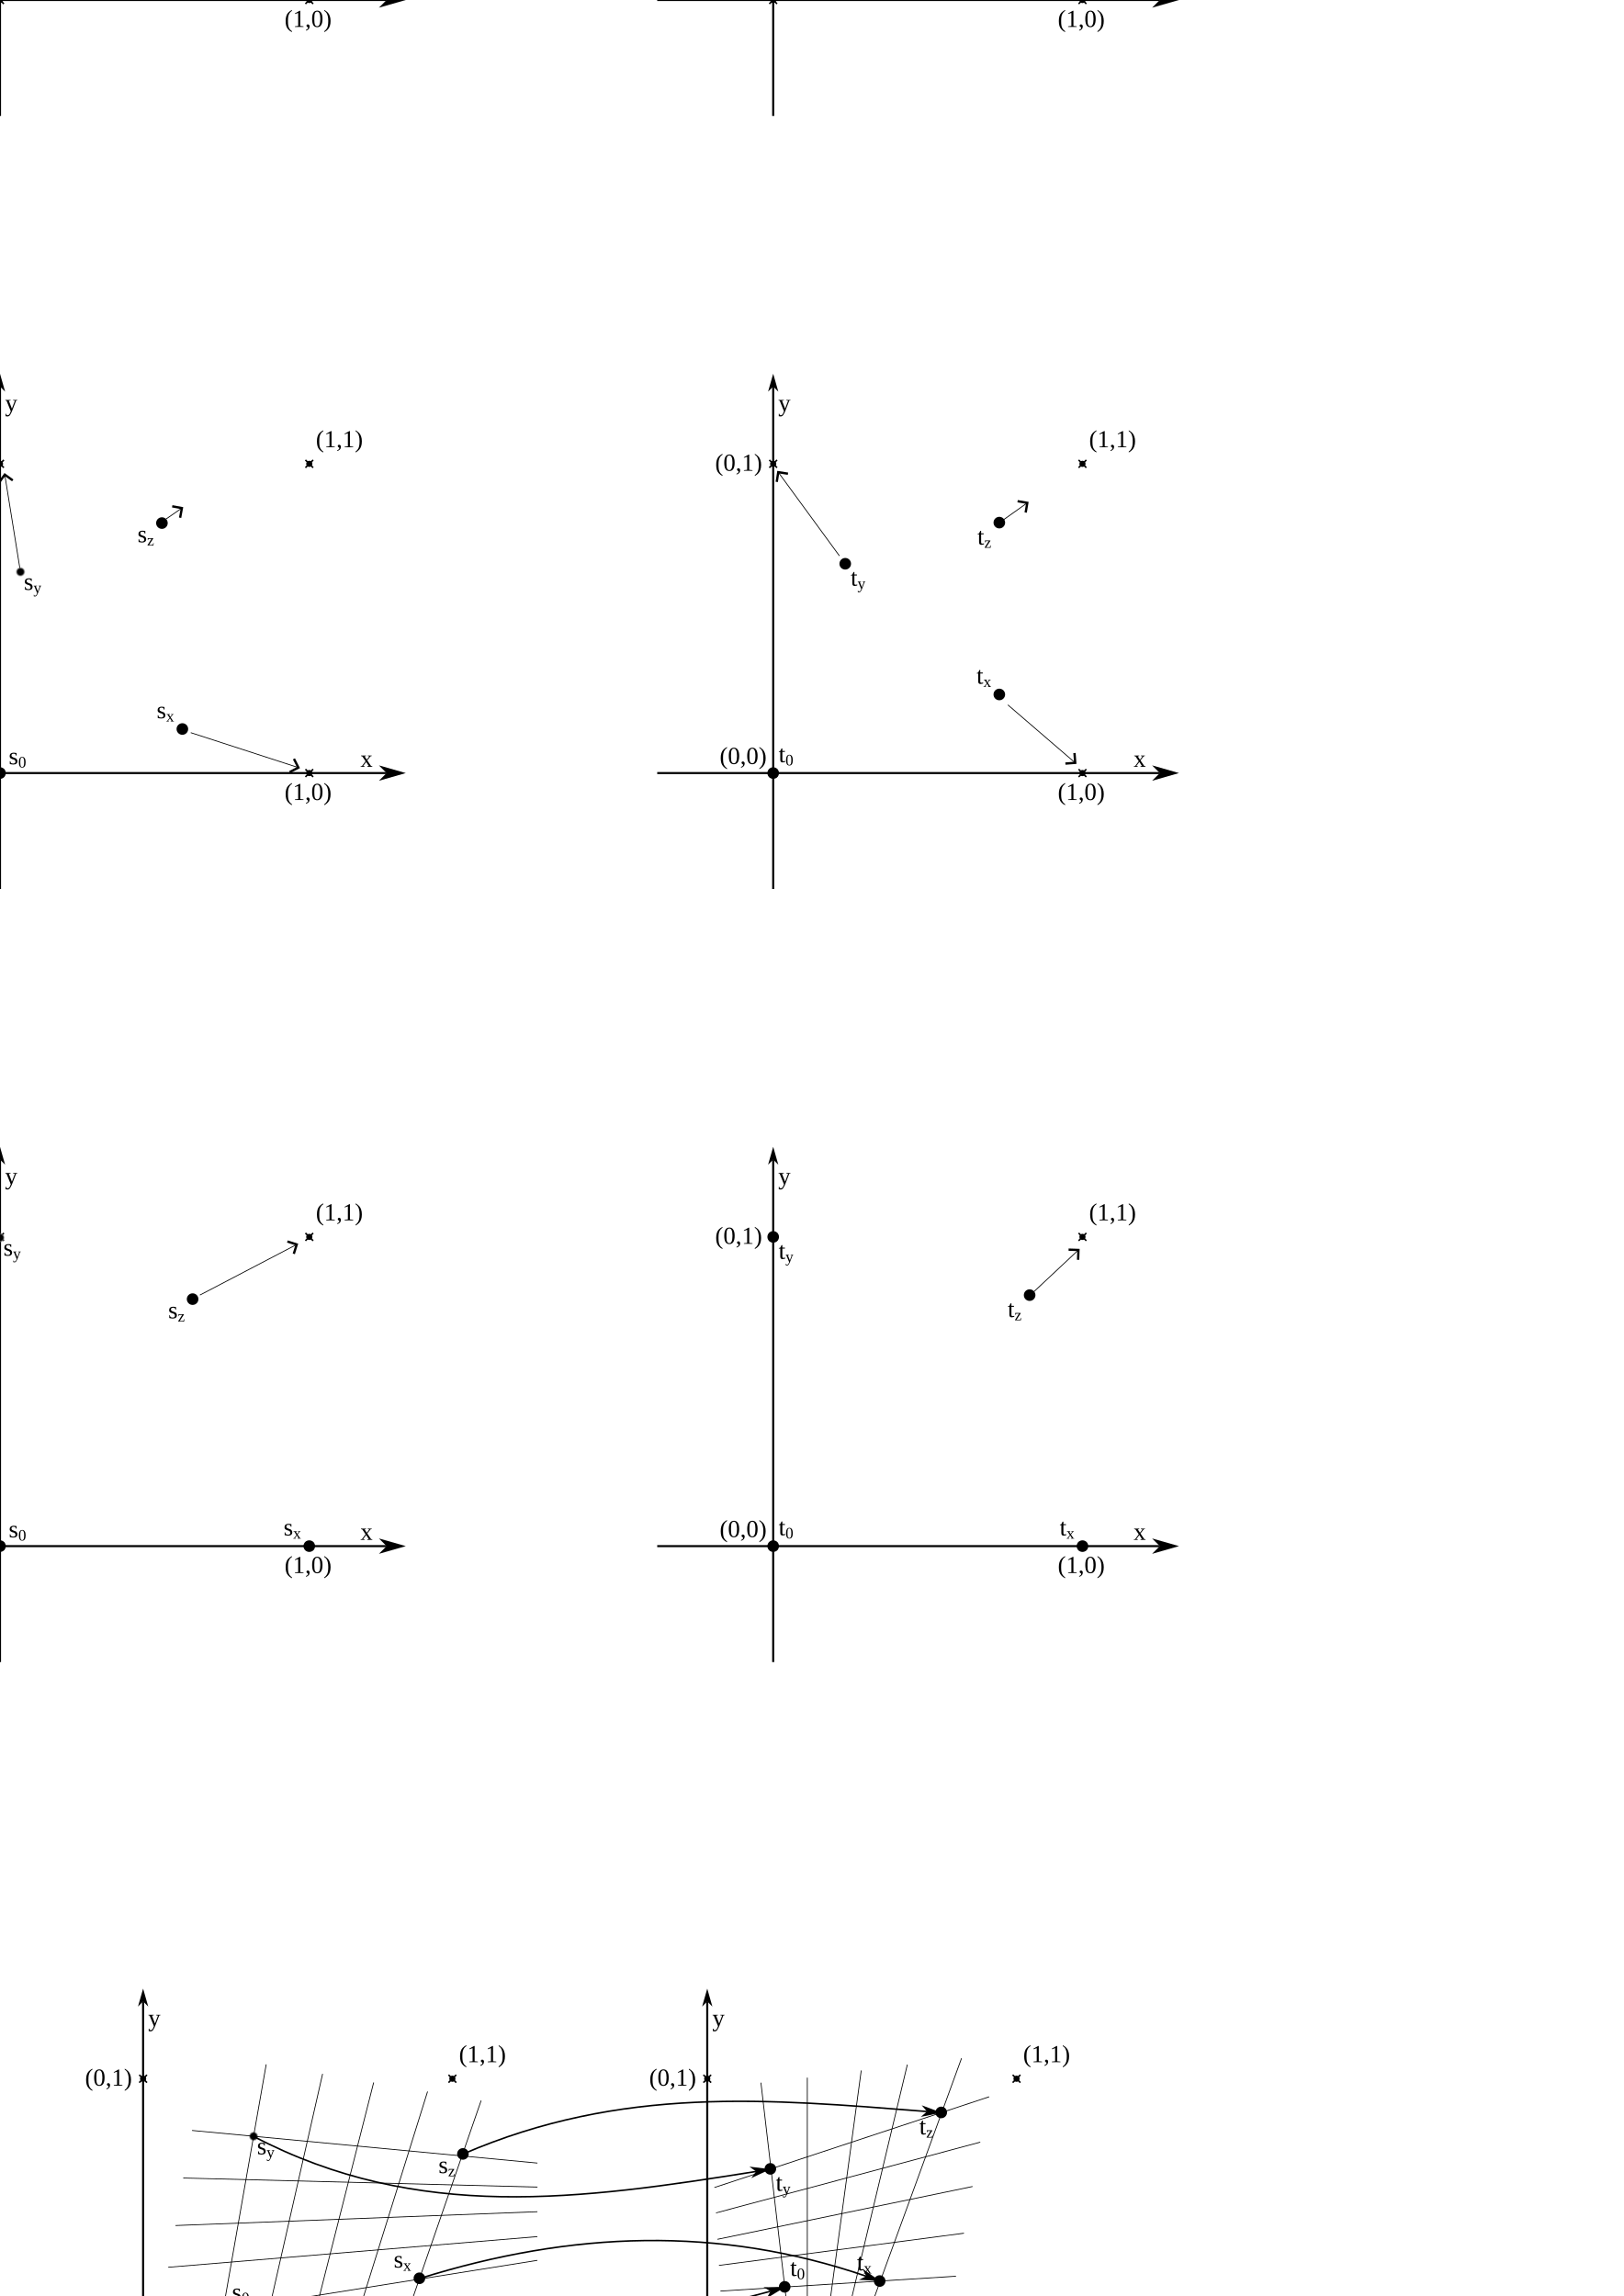
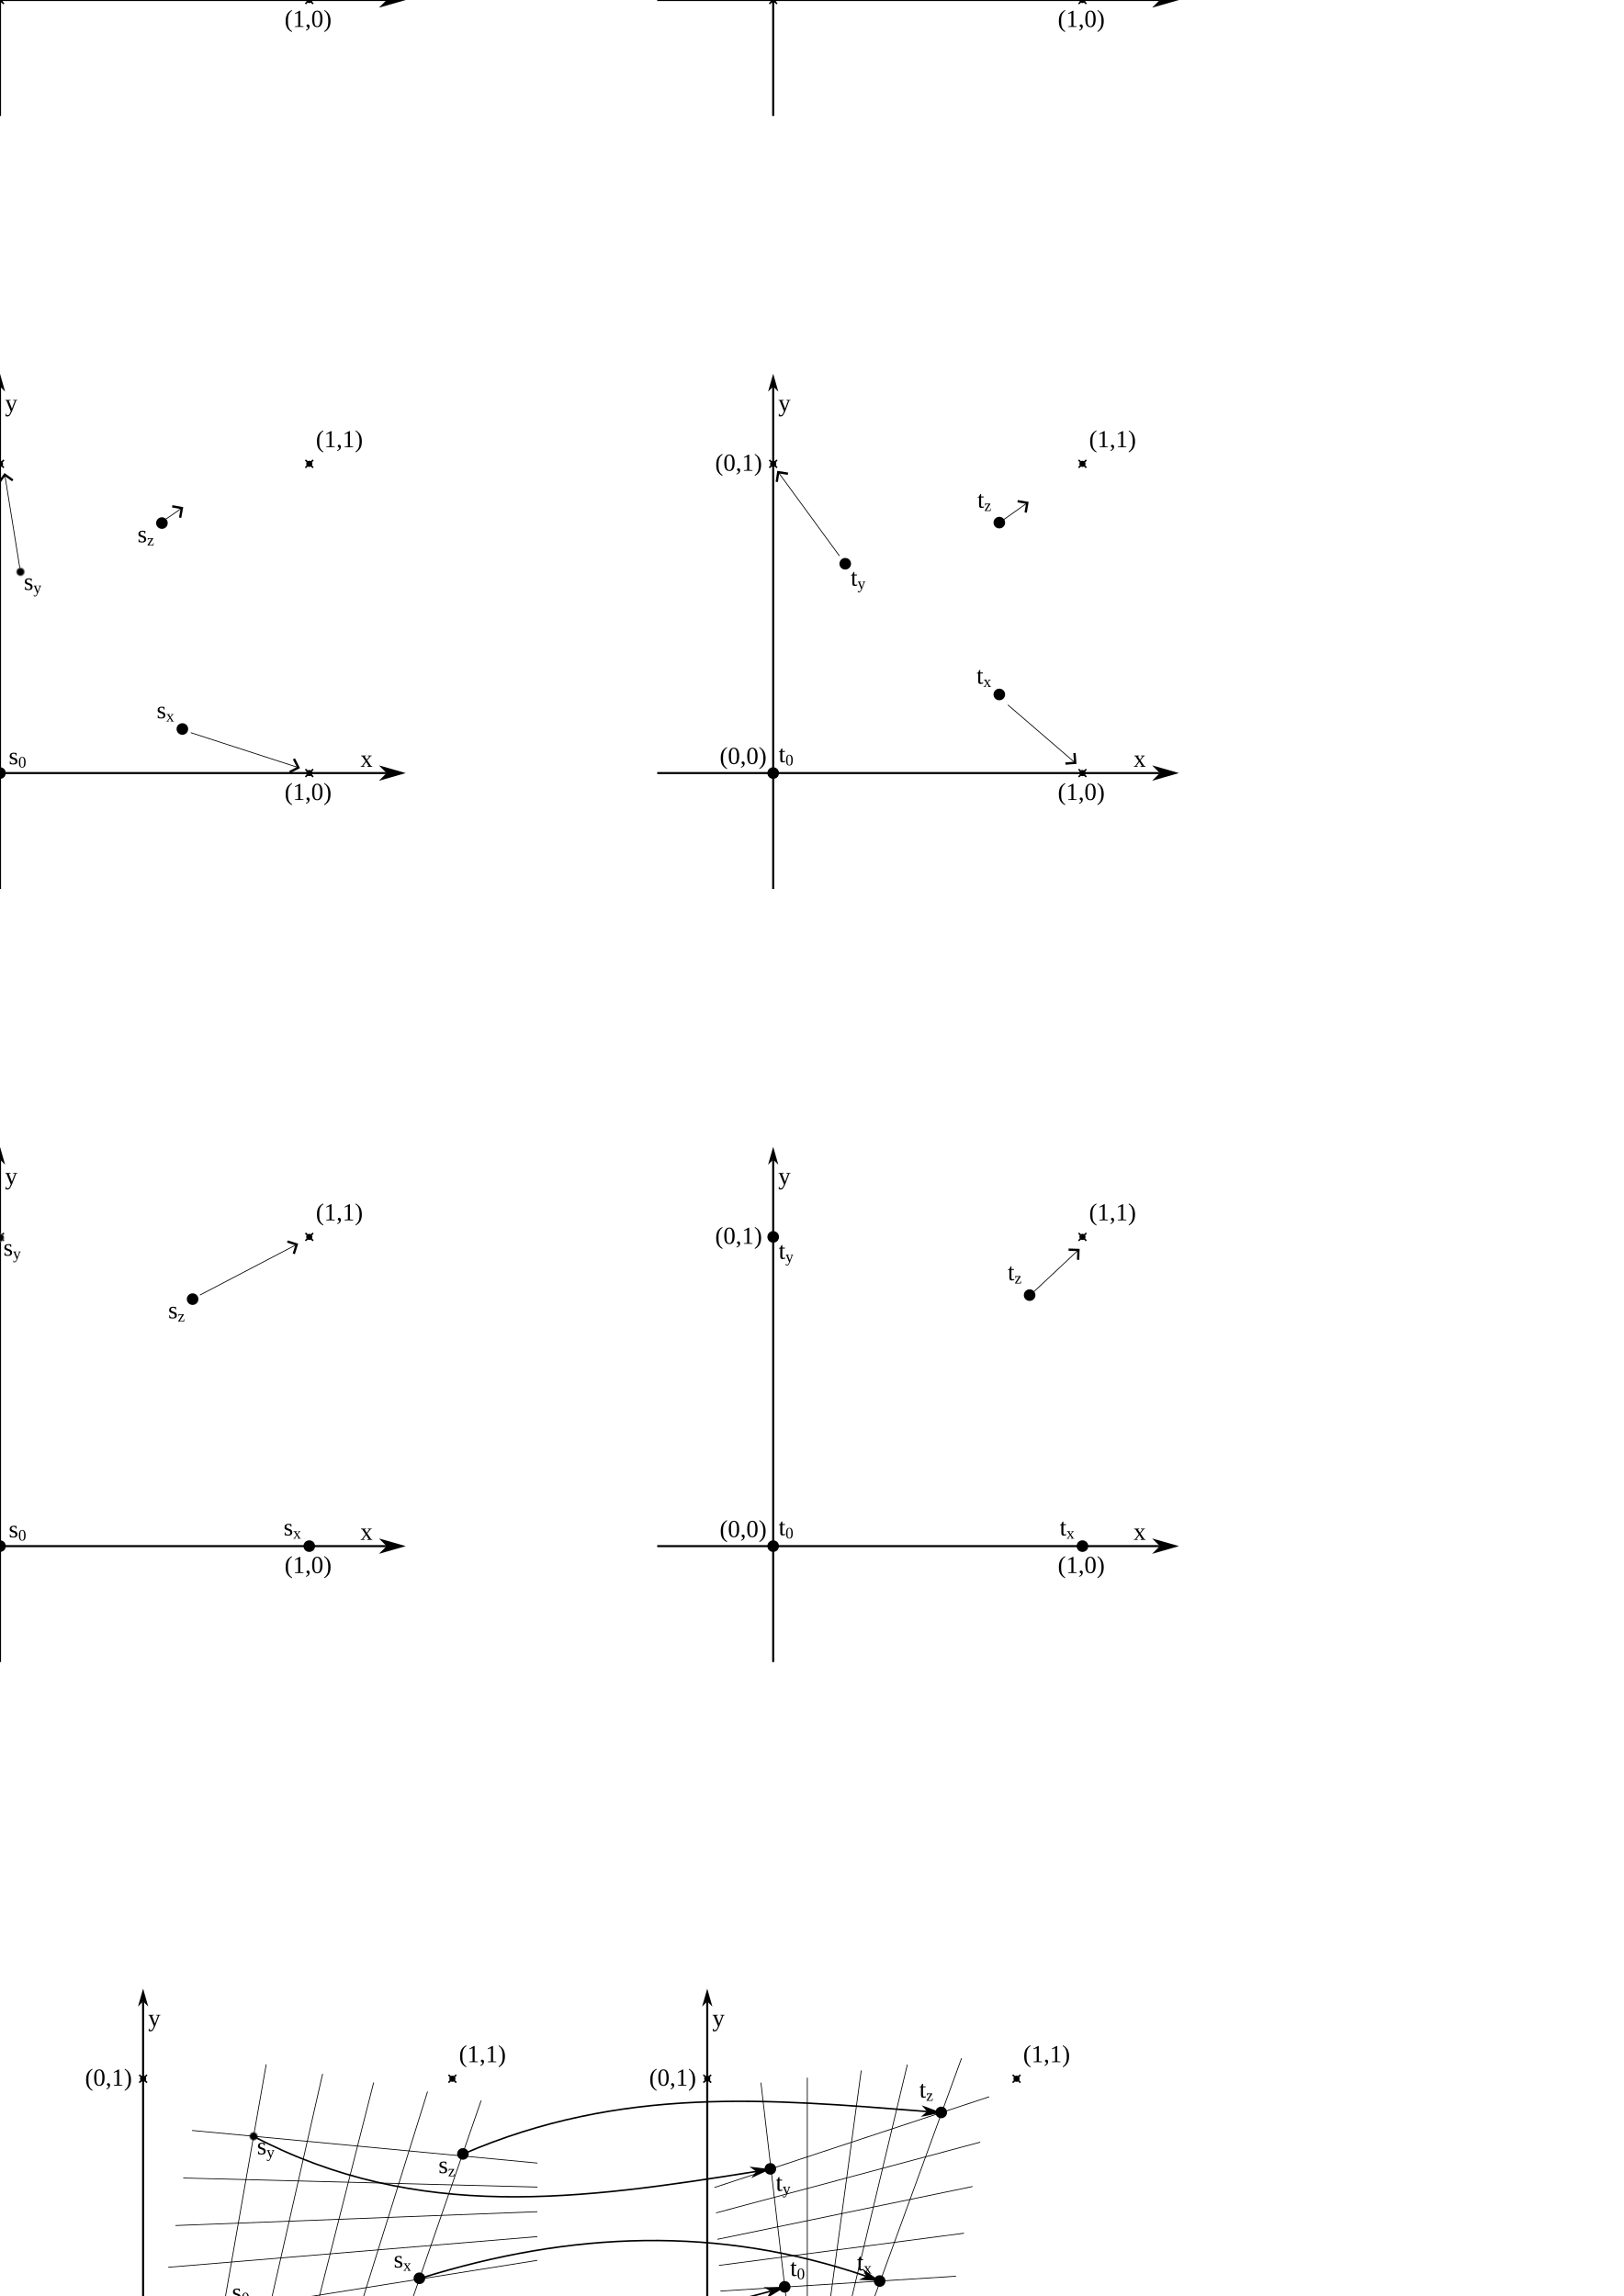
<svg xmlns="http://www.w3.org/2000/svg" xmlns:xlink="http://www.w3.org/1999/xlink" width="210mm" height="297mm" viewBox="0 0 210 297" version="1.1" id="svg1">
  <defs id="defs1">
    <marker style="overflow:visible" id="marker39" refX="0" refY="0" orient="auto-start-reverse" markerWidth="3" markerHeight="3" viewBox="0 0 1 1" preserveAspectRatio="xMidYMid">
      <path style="fill:none;stroke:context-stroke;stroke-width:1;stroke-linecap:butt" d="M 3,-3 0,0 3,3" transform="rotate(180,0.125,0)" id="path39" />
    </marker>
    <marker style="overflow:visible" id="ArrowWide" refX="0" refY="0" orient="auto-start-reverse" markerWidth="3.001" markerHeight="3.001" viewBox="0 0 1 1" preserveAspectRatio="xMidYMid">
      <path style="fill:none;stroke:context-stroke;stroke-width:1;stroke-linecap:butt" d="M 3,-3 0,0 3,3" transform="rotate(180,0.125,0)" id="path35" />
    </marker>
    <marker style="overflow:visible" id="marker3" refX="0" refY="0" orient="auto-start-reverse" markerWidth="1" markerHeight="1" viewBox="0 0 1 1" preserveAspectRatio="xMidYMid">
      <path style="fill:context-stroke;fill-rule:evenodd;stroke:none" d="M 0,0 5,-5 -12.5,0 5,5 Z" transform="scale(-0.5)" id="path3" />
    </marker>
    <marker style="overflow:visible" id="DartArrow" refX="0" refY="0" orient="auto-start-reverse" markerWidth="1.5" markerHeight="1.5" viewBox="0 0 1 1" preserveAspectRatio="xMidYMid">
      <path style="fill:context-stroke;fill-rule:evenodd;stroke:none" d="M 0,0 5,-5 -12.5,0 5,5 Z" transform="scale(-0.5)" id="path6" />
    </marker>
    <marker style="overflow:visible" id="ArrowWide-6" refX="0" refY="0" orient="auto-start-reverse" markerWidth="3" markerHeight="3" viewBox="0 0 1 1" preserveAspectRatio="xMidYMid">
      <path style="fill:none;stroke:context-stroke;stroke-width:1;stroke-linecap:butt" d="M 3,-3 0,0 3,3" transform="rotate(180,0.125,0)" id="path35-7" />
    </marker>
    <marker style="overflow:visible" id="marker39-9" refX="0" refY="0" orient="auto-start-reverse" markerWidth="3" markerHeight="3" viewBox="0 0 1 1" preserveAspectRatio="xMidYMid">
      <path style="fill:none;stroke:context-stroke;stroke-width:1;stroke-linecap:butt" d="M 3,-3 0,0 3,3" transform="rotate(180,0.125,0)" id="path39-5" />
    </marker>
    <marker style="overflow:visible" id="marker39-2" refX="0" refY="0" orient="auto-start-reverse" markerWidth="3" markerHeight="3" viewBox="0 0 1 1" preserveAspectRatio="xMidYMid">
      <path style="fill:none;stroke:context-stroke;stroke-width:1;stroke-linecap:butt" d="M 3,-3 0,0 3,3" transform="rotate(180,0.125,0)" id="path39-2" />
    </marker>
    <marker style="overflow:visible" id="marker39-9-2" refX="0" refY="0" orient="auto-start-reverse" markerWidth="3" markerHeight="3" viewBox="0 0 1 1" preserveAspectRatio="xMidYMid">
      <path style="fill:none;stroke:context-stroke;stroke-width:1;stroke-linecap:butt" d="M 3,-3 0,0 3,3" transform="rotate(180,0.125,0)" id="path39-5-9" />
    </marker>
    <marker style="overflow:visible" id="ArrowWide-2" refX="0" refY="0" orient="auto-start-reverse" markerWidth="3.001" markerHeight="3.001" viewBox="0 0 1 1" preserveAspectRatio="xMidYMid">
      <path style="fill:none;stroke:context-stroke;stroke-width:1;stroke-linecap:butt" d="M 3,-3 0,0 3,3" transform="rotate(180,0.125,0)" id="path35-5" />
    </marker>
    <marker style="overflow:visible" id="ArrowWide-0" refX="0" refY="0" orient="auto-start-reverse" markerWidth="3.001" markerHeight="3.001" viewBox="0 0 1 1" preserveAspectRatio="xMidYMid">
      <path style="fill:none;stroke:context-stroke;stroke-width:1;stroke-linecap:butt" d="M 3,-3 0,0 3,3" transform="rotate(180,0.125,0)" id="path35-3" />
    </marker>
    <marker style="overflow:visible" id="ArrowWide-8" refX="0" refY="0" orient="auto-start-reverse" markerWidth="3.001" markerHeight="3.001" viewBox="0 0 1 1" preserveAspectRatio="xMidYMid">
      <path style="fill:none;stroke:context-stroke;stroke-width:1;stroke-linecap:butt" d="M 3,-3 0,0 3,3" transform="rotate(180,0.125,0)" id="path35-6" />
    </marker>
    <marker style="overflow:visible" id="ArrowWide-6-4" refX="0" refY="0" orient="auto-start-reverse" markerWidth="3" markerHeight="3" viewBox="0 0 1 1" preserveAspectRatio="xMidYMid">
      <path style="fill:none;stroke:context-stroke;stroke-width:1;stroke-linecap:butt" d="M 3,-3 0,0 3,3" transform="rotate(180,0.125,0)" id="path35-7-4" />
    </marker>
    <marker style="overflow:visible" id="ArrowWide-6-3" refX="0" refY="0" orient="auto-start-reverse" markerWidth="3" markerHeight="3" viewBox="0 0 1 1" preserveAspectRatio="xMidYMid">
      <path style="fill:none;stroke:context-stroke;stroke-width:1;stroke-linecap:butt" d="M 3,-3 0,0 3,3" transform="rotate(180,0.125,0)" id="path35-7-3" />
    </marker>
    <marker style="overflow:visible" id="ArrowWide-6-31" refX="0" refY="0" orient="auto-start-reverse" markerWidth="3" markerHeight="3" viewBox="0 0 1 1" preserveAspectRatio="xMidYMid">
      <path style="fill:none;stroke:context-stroke;stroke-width:1;stroke-linecap:butt" d="M 3,-3 0,0 3,3" transform="rotate(180,0.125,0)" id="path35-7-8" />
    </marker>
    <marker style="overflow:visible" id="marker39-94" refX="0" refY="0" orient="auto-start-reverse" markerWidth="3" markerHeight="3" viewBox="0 0 1 1" preserveAspectRatio="xMidYMid">
      <path style="fill:none;stroke:context-stroke;stroke-width:1;stroke-linecap:butt" d="M 3,-3 0,0 3,3" transform="rotate(180,0.125,0)" id="path39-1" />
    </marker>
    <marker style="overflow:visible" id="marker39-9-28" refX="0" refY="0" orient="auto-start-reverse" markerWidth="3" markerHeight="3" viewBox="0 0 1 1" preserveAspectRatio="xMidYMid">
      <path style="fill:none;stroke:context-stroke;stroke-width:1;stroke-linecap:butt" d="M 3,-3 0,0 3,3" transform="rotate(180,0.125,0)" id="path39-5-4" />
+     </marker>
+     <marker style="overflow:visible" id="marker39-4" refX="0" refY="0" orient="auto-start-reverse" markerWidth="3" markerHeight="3" viewBox="0 0 1 1" preserveAspectRatio="xMidYMid">
+       <path style="fill:none;stroke:context-stroke;stroke-width:1;stroke-linecap:butt" d="M 3,-3 0,0 3,3" transform="rotate(180,0.125,0)" id="path39-19" />
    </marker>
  </defs>
  <g id="layer1">
    <use x="0" y="0" xlink:href="#g12" id="use1" transform="translate(18.5084,308.8948)" />
    <use x="0" y="0" xlink:href="#g12" id="use1-7" transform="translate(91.47138,308.8948)" />
    <use x="0" y="0" xlink:href="#g12" id="use18" transform="translate(0,100)" />
    <use x="0" y="0" xlink:href="#g12" id="use26" transform="translate(100,100)" />
    <use x="0" y="0" xlink:href="#g12" id="use28" transform="translate(0,200)" />
    <use x="0" y="0" xlink:href="#g12" id="use27" transform="translate(100,200)" />
    <g id="g-coo-system">
      <g id="g12">
        <use x="0" y="0" xlink:href="#g57" id="use58" transform="translate(40)" />
        <use x="0" y="0" xlink:href="#g57" id="use59" transform="translate(0,-40)" />
        <use x="0" y="0" xlink:href="#g57" id="use60" transform="translate(40,-40)" />
        <use x="0" y="0" xlink:href="#g57" id="use57" />
        <text xml:space="preserve" style="font-size:3.175px;fill:#000000;fill-opacity:1;stroke:none;stroke-width:0.1;stroke-dasharray:none;stroke-opacity:1" x="-6.924" y="-1.17" id="text16">
          <tspan id="tspan16" style="stroke-width:0.1" x="-6.924" y="-1.17">(0,0)</tspan>
        </text>
        <text xml:space="preserve" style="font-size:3.175px;fill:#000000;fill-opacity:1;stroke:none;stroke-width:0.1;stroke-dasharray:none;stroke-opacity:1" x="-7.513" y="-39.1" id="text16-1">
          <tspan id="tspan16-3" style="stroke-width:0.1" x="-7.513" y="-39.1">(0,1)</tspan>
        </text>
        <text xml:space="preserve" style="font-size:3.175px;fill:#000000;fill-opacity:1;stroke:none;stroke-width:0.1;stroke-dasharray:none;stroke-opacity:1" x="36.806" y="3.484" id="text16-7">
          <tspan id="tspan16-6" style="stroke-width:0.1" x="36.806" y="3.484">(1,0)</tspan>
        </text>
        <path style="fill:none;stroke:#000000;stroke-width:0.265;stroke-dasharray:none;stroke-opacity:1;marker-start:url(#marker3)" d="M 0,-50 V 15" id="path1" />
        <path style="fill:none;stroke:#000000;stroke-width:0.265;stroke-dasharray:none;stroke-opacity:1;marker-end:url(#DartArrow)" d="M -15,0 H 50" id="path2" />
        <text xml:space="preserve" style="font-size:3.175px;fill:#000000;fill-opacity:1;stroke:none;stroke-width:0.265;stroke-dasharray:none;stroke-opacity:1" x="46.61" y="-0.811" id="text3">
          <tspan id="tspan3" style="fill:#000000;fill-opacity:1;stroke:none;stroke-width:0.265" x="46.61" y="-0.811">x</tspan>
        </text>
        <text xml:space="preserve" style="font-size:3.175px;fill:#000000;fill-opacity:1;stroke:none;stroke-width:0.265;stroke-dasharray:none;stroke-opacity:1" x="0.659" y="-46.816" id="text4">
          <tspan id="tspan4" style="fill:#000000;fill-opacity:1;stroke:none;stroke-width:0.265" x="0.659" y="-46.816">y</tspan>
        </text>
        <text xml:space="preserve" style="font-size:3.175px;fill:#000000;fill-opacity:1;stroke:none;stroke-width:0.1;stroke-dasharray:none;stroke-opacity:1" x="40.85" y="-42.138" id="text16-7-7">
          <tspan id="tspan16-6-9" style="stroke-width:0.1" x="40.85" y="-42.138">(1,1)</tspan>
        </text>
      </g>
    </g>
    <g id="g16" transform="translate(-15.49144,-0.7748257)">
      <circle style="fill:#000000;fill-opacity:1;stroke:none;stroke-width:0.265;stroke-dasharray:none;stroke-opacity:1" id="path4-0" cx="50.551" cy="-15.079" r="0.75" />
      <text xml:space="preserve" style="font-size:3.175px;fill:#000000;fill-opacity:1;stroke:none;stroke-width:0.1;stroke-dasharray:none;stroke-opacity:1" x="47.226" y="-16.464" id="text7">
        <tspan id="tspan7" style="fill:#000000;fill-opacity:1;stroke:none;stroke-width:0.1;stroke-dasharray:none;stroke-opacity:1" x="47.226" y="-16.464">s<tspan style="font-size:65%;baseline-shift:sub;fill:#000000;fill-opacity:1;stroke:none;stroke-width:0.1;stroke-dasharray:none;stroke-opacity:1" id="tspan8">x</tspan>
        </tspan>
      </text>
    </g>
    <g id="g13" transform="translate(0.2336048,8.151062)">
      <circle style="fill:#000000;fill-opacity:1;stroke:none;stroke-width:0.265;stroke-dasharray:none;stroke-opacity:1" id="path4" cx="11.379" cy="-18.269" r="0.75" />
      <text xml:space="preserve" style="font-size:3.175px;fill:#000000;fill-opacity:1;stroke:none;stroke-width:0.1;stroke-dasharray:none;stroke-opacity:1" x="12.504" y="-19.402" id="text5">
        <tspan id="tspan5" style="fill:#000000;fill-opacity:1;stroke:none;stroke-width:0.1;stroke-dasharray:none;stroke-opacity:1" x="12.504" y="-19.402">s<tspan style="font-size:65%;baseline-shift:sub;fill:#000000;fill-opacity:1;stroke:none;stroke-width:0.1;stroke-dasharray:none;stroke-opacity:1" id="tspan6">0</tspan>
        </tspan>
      </text>
    </g>
    <g id="g14" transform="translate(11.56344,-33.03672)">
      <g id="use61">
        <circle style="fill:#000000;fill-opacity:1;stroke:#7f7f7f;stroke-width:0.2;stroke-dasharray:none;stroke-opacity:0.495" id="circle68" cx="0" cy="0" r="0.5" />
      </g>
      <text xml:space="preserve" style="font-size:3.175px;fill:#000000;fill-opacity:1;stroke:none;stroke-width:0.1;stroke-dasharray:none;stroke-opacity:1" x="0.438" y="2.334" id="text9">
        <tspan id="tspan9" style="fill:#000000;fill-opacity:1;stroke:none;stroke-width:0.1;stroke-dasharray:none;stroke-opacity:1" x="0.438" y="2.334">s<tspan style="font-size:65%;baseline-shift:sub;fill:#000000;fill-opacity:1;stroke:none;stroke-width:0.1;stroke-dasharray:none;stroke-opacity:1" id="tspan10">y</tspan>
        </tspan>
      </text>
    </g>
    <g id="g15" transform="translate(-26.44503,7.276839)">
      <circle style="fill:#000000;fill-opacity:1;stroke:none;stroke-width:0.265;stroke-dasharray:none;stroke-opacity:1" id="path4-2" cx="56.769" cy="-38.377" r="0.75" />
      <text xml:space="preserve" style="font-size:3.175px;fill:#000000;fill-opacity:1;stroke:none;stroke-width:0.1;stroke-dasharray:none;stroke-opacity:1" x="53.608" y="-35.894" id="text11">
        <tspan id="tspan11" style="fill:#000000;fill-opacity:1;stroke:none;stroke-width:0.1;stroke-dasharray:none" x="53.608" y="-35.894">s<tspan style="font-size:65%;baseline-shift:sub;fill:#000000;fill-opacity:1;stroke:none;stroke-width:0.1;stroke-dasharray:none" id="tspan12">z</tspan>
        </tspan>
      </text>
    </g>
    <g id="g16-7" transform="translate(86.99542,-2.457218)">
      <circle style="fill:#000000;fill-opacity:1;stroke:none;stroke-width:0.265;stroke-dasharray:none;stroke-opacity:1" id="path4-0-4" cx="50.551" cy="-15.079" r="0.75" />
      <text xml:space="preserve" style="font-size:3.175px;fill:#000000;fill-opacity:1;stroke:none;stroke-width:0.1;stroke-dasharray:none;stroke-opacity:1" x="47.601" y="-16.464" id="text7-1">
        <tspan id="tspan7-6" style="fill:#000000;fill-opacity:1;stroke:none;stroke-width:0.1;stroke-dasharray:none;stroke-opacity:1" x="47.601" y="-16.464">t<tspan style="font-size:65%;baseline-shift:sub;fill:#000000;fill-opacity:1;stroke:none;stroke-width:0.1;stroke-dasharray:none;stroke-opacity:1" id="tspan8-4">x</tspan>
        </tspan>
      </text>
    </g>
    <g id="g32" transform="translate(0,2.645833)">
      <g id="g13-2" transform="translate(102.7205,8.585337)">
        <circle style="fill:#000000;fill-opacity:1;stroke:none;stroke-width:0.265;stroke-dasharray:none;stroke-opacity:1" id="path4-9" cx="11.379" cy="-18.269" r="0.75" />
        <text xml:space="preserve" style="font-size:3.175px;fill:#000000;fill-opacity:1;stroke:none;stroke-width:0.1;stroke-dasharray:none;stroke-opacity:1" x="12.078" y="-19.674" id="text5-0">
          <tspan id="tspan5-1" style="fill:#000000;fill-opacity:1;stroke:none;stroke-width:0.1;stroke-dasharray:none;stroke-opacity:1" x="12.078" y="-19.674">t<tspan style="font-size:65%;baseline-shift:sub;fill:#000000;fill-opacity:1;stroke:none;stroke-width:0.1;stroke-dasharray:none;stroke-opacity:1" id="tspan6-4">0</tspan>
          </tspan>
        </text>
      </g>
    </g>
    <g id="g14-4" transform="translate(101.0225,8.392353)">
      <circle style="fill:#000000;fill-opacity:1;stroke:none;stroke-width:0.265;stroke-dasharray:none;stroke-opacity:1" id="path4-7-2" cx="15.988" cy="-35.877" r="0.75" />
      <text xml:space="preserve" style="font-size:3.175px;fill:#000000;fill-opacity:1;stroke:none;stroke-width:0.1;stroke-dasharray:none;stroke-opacity:1" x="16.687" y="-33.035" id="text9-0">
        <tspan id="tspan9-1" style="fill:#000000;fill-opacity:1;stroke:none;stroke-width:0.1;stroke-dasharray:none;stroke-opacity:1" x="16.687" y="-33.035">t<tspan style="font-size:65%;baseline-shift:sub;fill:#000000;fill-opacity:1;stroke:none;stroke-width:0.1;stroke-dasharray:none;stroke-opacity:1" id="tspan10-1">y</tspan>
        </tspan>
      </text>
    </g>
    <g id="g15-4" transform="translate(74.03181,6.100574)">
      <circle style="fill:#000000;fill-opacity:1;stroke:none;stroke-width:0.265;stroke-dasharray:none;stroke-opacity:1" id="path4-2-3" cx="56.769" cy="-38.377" r="0.75" />
-       <text xml:space="preserve" style="font-size:3.175px;fill:#000000;fill-opacity:1;stroke:none;stroke-width:0.1;stroke-dasharray:none;stroke-opacity:1" x="53.93" y="-35.535" id="text11-0">
-         <tspan id="tspan11-8" style="fill:#000000;fill-opacity:1;stroke:none;stroke-width:0.1;stroke-dasharray:none" x="53.93" y="-35.535">t<tspan style="font-size:65%;baseline-shift:sub;fill:#000000;fill-opacity:1;stroke:none;stroke-width:0.1;stroke-dasharray:none" id="tspan12-9">z</tspan>
+       <text xml:space="preserve" style="font-size:3.175px;fill:#000000;fill-opacity:1;stroke:none;stroke-width:0.1;stroke-dasharray:none;stroke-opacity:1" x="53.93" y="-40.298" id="text11-0">
+         <tspan id="tspan11-8" style="fill:#000000;fill-opacity:1;stroke:none;stroke-width:0.1;stroke-dasharray:none" x="53.93" y="-40.298">t<tspan style="font-size:65%;baseline-shift:sub;fill:#000000;fill-opacity:1;stroke:none;stroke-width:0.1;stroke-dasharray:none" id="tspan12-9">z</tspan>
        </tspan>
      </text>
    </g>
    <use x="0" y="0" xlink:href="#g12" id="use16" transform="translate(100,0)" />
    <g id="g1">
      <path style="fill:none;fill-opacity:1;stroke:#000000;stroke-width:0.1;stroke-dasharray:none;stroke-opacity:1;marker-end:url(#ArrowWide)" d="M 11.563,-9.911 1.047,-0.75" id="path34" />
      <path style="fill:none;fill-opacity:1;stroke:#000000;stroke-width:0.1;stroke-dasharray:none;stroke-opacity:1;marker-end:url(#ArrowWide-2)" d="M 35.027,-15.816 24.51,-6.655" id="path34-7" />
      <path style="fill:none;fill-opacity:1;stroke:#000000;stroke-width:0.1;stroke-dasharray:none;stroke-opacity:1;marker-end:url(#ArrowWide-0)" d="m 30.291,-31.063 -10.517,9.161" id="path34-8" />
      <path style="fill:none;fill-opacity:1;stroke:#000000;stroke-width:0.1;stroke-dasharray:none;stroke-opacity:1;marker-end:url(#ArrowWide-8)" d="M 11.563,-33.037 1.047,-23.876" id="path34-5" />
    </g>
    <g id="g4">
      <path style="fill:none;fill-opacity:1;stroke:#000000;stroke-width:0.1;stroke-dasharray:none;stroke-opacity:1;marker-end:url(#ArrowWide-6)" d="m 113.085,-6.442 -11.506,5.623" id="path34-9" />
      <path style="fill:none;fill-opacity:1;stroke:#000000;stroke-width:0.1;stroke-dasharray:none;stroke-opacity:1;marker-end:url(#ArrowWide-6-4)" d="m 137.421,-17.425 -11.506,5.623" id="path34-9-1" />
      <path style="fill:none;fill-opacity:1;stroke:#000000;stroke-width:0.1;stroke-dasharray:none;stroke-opacity:1;marker-end:url(#ArrowWide-6-3)" d="m 116.988,-27.44 -11.506,5.623" id="path34-9-3" />
      <path style="fill:none;fill-opacity:1;stroke:#000000;stroke-width:0.1;stroke-dasharray:none;stroke-opacity:1;marker-end:url(#ArrowWide-6-31)" d="m 130.778,-32.232 -11.506,5.623" id="path34-9-2" />
    </g>
    <g id="g3">
      <path style="fill:none;fill-opacity:1;stroke:#000000;stroke-width:0.1;stroke-dasharray:none;stroke-opacity:1;marker-end:url(#marker39-9)" d="m 130.352,91.181 8.653,7.447" id="path38-6" />
      <path style="fill:none;fill-opacity:1;stroke:#000000;stroke-width:0.1;stroke-dasharray:none;stroke-opacity:1;marker-end:url(#marker39-9-28)" d="m 129.23,67.634 3.574,-2.547" id="path38-6-7" />
      <path style="fill:none;fill-opacity:1;stroke:#000000;stroke-width:0.1;stroke-dasharray:none;stroke-opacity:1;marker-end:url(#marker39-9-2)" d="m 108.567,71.905 -7.869,-10.765" id="path38-6-6" />
    </g>
    <g id="g2">
      <path style="fill:none;fill-opacity:1;stroke:#000000;stroke-width:0.1;stroke-dasharray:none;stroke-opacity:1;marker-end:url(#marker39)" d="m 24.672,94.774 13.851,4.498" id="path38" />
      <path style="fill:none;fill-opacity:1;stroke:#000000;stroke-width:0.1;stroke-dasharray:none;stroke-opacity:1;marker-end:url(#marker39-94)" d="M 20.762,67.628 23.463,65.766" id="path38-64" />
      <path style="fill:none;fill-opacity:1;stroke:#000000;stroke-width:0.1;stroke-dasharray:none;stroke-opacity:1;marker-end:url(#marker39-2)" d="M 2.643,73.966 0.629,61.47" id="path38-7" />
    </g>
    <path style="fill:none;fill-opacity:1;stroke:#000000;stroke-width:0.1;stroke-dasharray:none;stroke-opacity:1;marker-end:url(#marker39)" d="m 25.859,167.522 12.453,-6.51" id="path40" />
    <path style="fill:none;fill-opacity:1;stroke:#000000;stroke-width:0.1;stroke-dasharray:none;stroke-opacity:1;marker-end:url(#marker39)" d="m 133.177,167.594 6.245,-5.853" id="path41" />
    <g id="g46">
      <use x="0" y="0" xlink:href="#g15" id="use41" transform="translate(-9.382584,98.76367)" />
      <use x="0" y="0" xlink:href="#g16" id="use43" transform="translate(-11.47456,110.1549)" />
      <use x="0" y="0" xlink:href="#g14" id="use44" transform="translate(-8.913726,107.0099)" />
      <use x="0" y="0" xlink:href="#g13" id="use45" transform="translate(-11.61216,110.1175)" />
    </g>
    <g id="g48">
      <use x="0" y="0" xlink:href="#g15" id="use42" transform="translate(-5.412578,199.1492)" />
      <use x="0" y="0" xlink:href="#g16" id="use46" transform="translate(4.939963,215.8537)" />
      <use x="0" y="0" xlink:href="#g14" id="use47" transform="translate(-11.56344,193.1367)" />
      <use x="0" y="0" xlink:href="#g13" id="use48" transform="translate(-11.61216,210.1175)" />
    </g>
    <g id="g52">
      <use x="0" y="0" xlink:href="#g32" id="use49" transform="translate(-14.09903,107.0374)" />
      <use x="0" y="0" xlink:href="#g14-4" id="use50" transform="translate(-7.692975,100.4098)" />
      <use x="0" y="0" xlink:href="#g16-7" id="use51" transform="translate(-8.299842,107.3693)" />
      <use x="0" y="0" xlink:href="#g15-4" id="use52" transform="translate(-1.553353,99.88039)" />
    </g>
    <g id="g56">
      <use x="0" y="0" xlink:href="#g32" id="use53" transform="translate(-14.09903,207.0374)" />
      <use x="0" y="0" xlink:href="#g16-7" id="use54" transform="translate(2.453101,217.5361)" />
      <use x="0" y="0" xlink:href="#g14-4" id="use55" transform="translate(-17.01005,187.4848)" />
      <use x="0" y="0" xlink:href="#g15-4" id="use56" transform="translate(2.36589,199.8075)" />
    </g>
    <g id="g-cross" transform="translate(-30.43979,-38.59824)">
      <g id="g57">
        <path style="fill:none;fill-opacity:1;stroke:#000000;stroke-width:0.2;stroke-dasharray:none;stroke-opacity:1" d="M 0.5,0.5 -0.5,-0.5" id="path56" />
        <path style="fill:none;fill-opacity:1;stroke:#000000;stroke-width:0.2;stroke-dasharray:none;stroke-opacity:1" d="M -0.5,0.5 0.5,-0.5" id="path57" />
        <ellipse style="fill:#000000;fill-opacity:1;stroke:none;stroke-width:0.2;stroke-dasharray:none;stroke-opacity:1" id="path60" cx="0" cy="0" rx="0.4" ry="0.4" />
      </g>
    </g>
    <use x="0" y="0" xlink:href="#g13" id="use4" transform="translate(17.26718,308.7839)" />
    <use x="0" y="0" xlink:href="#g14" id="use5" transform="translate(21.23713,309.3781)" />
    <use x="0" y="0" xlink:href="#g15" id="use6" transform="translate(29.54583,309.7216)" />
    <use x="0" y="0" xlink:href="#g16" id="use7" transform="translate(19.18392,310.5607)" />
    <use x="0" y="0" xlink:href="#g32" id="use8" transform="translate(-12.61212,302.8531)" />
    <use x="0" y="0" xlink:href="#g16-7" id="use9" transform="translate(-23.77355,312.6019)" />
    <use x="0" y="0" xlink:href="#g14-4" id="use10" transform="translate(-17.37856,308.04)" />
    <use x="0" y="0" xlink:href="#g15-4" id="use11" transform="translate(-9.067428,305.5316)" />
    <path style="fill:none;stroke:#000000;stroke-width:0.2;stroke-miterlimit:2.2;marker-end:url(#DartArrow)" d="m 28.924,298.727 c 23.532,4.593 47.208,4.076 70.74,-2.344" id="path11" />
    <path style="fill:none;stroke:#000000;stroke-width:0.2;stroke-miterlimit:2.2;marker-end:url(#DartArrow)" d="m 54.293,294.736 c 19.651,-6.159 38.711,-6.828 57.739,-0.294" id="path12" />
    <path style="fill:none;stroke:#000000;stroke-width:0.2;stroke-miterlimit:2.2;marker-end:url(#DartArrow)" d="m 32.797,276.356 c 21.305,11.142 42.338,8.146 64.989,4.535" id="path13" />
    <path style="fill:none;stroke:#000000;stroke-width:0.2;stroke-miterlimit:2.2;marker-end:url(#DartArrow)" d="m 59.866,278.642 c 20.621,-8.887 39.412,-7.122 60.033,-5.504" id="path14" />
    <path style="fill:none;stroke:#000000;stroke-width:0.1;stroke-miterlimit:2.2;stroke-dasharray:none" d="m 34.429,267.039 -6.951,39.596" id="path15" />
    <path style="fill:none;stroke:#000000;stroke-width:0.1;stroke-miterlimit:2.2;stroke-dasharray:none" d="m 20.557,300.182 48.94,-7.795" id="path16" />
    <path style="fill:none;stroke:#000000;stroke-width:0.1;stroke-miterlimit:2.2;stroke-dasharray:none" d="M 62.226,271.717 50.634,305.205" id="path17" />
    <path style="fill:none;stroke:#000000;stroke-width:0.1;stroke-miterlimit:2.2;stroke-dasharray:none" d="m 24.838,275.586 44.668,4.219" id="path18" />
    <path style="fill:none;stroke:#000000;stroke-width:0.1;stroke-miterlimit:2.2;stroke-dasharray:none" d="m 98.414,269.405 4.087,35.011" id="path19" />
    <path style="fill:none;stroke:#000000;stroke-width:0.1;stroke-miterlimit:2.2;stroke-dasharray:none" d="M 127.934,271.229 92.399,282.967" id="path20" />
    <path style="fill:none;stroke:#000000;stroke-width:0.1;stroke-miterlimit:2.2;stroke-dasharray:none" d="m 124.359,266.248 -14.022,38.448" id="path21" />
    <path style="fill:none;stroke:#000000;stroke-width:0.1;stroke-miterlimit:2.2;stroke-dasharray:none" d="m 123.64,294.442 -30.462,1.922" id="path22" />
    <path style="fill:none;stroke:#000000;stroke-width:0.1;stroke-miterlimit:2.2;stroke-dasharray:none" d="m 41.722,268.267 -8.625,38.022" id="path25" />
    <path style="fill:none;stroke:#000000;stroke-width:0.1;stroke-miterlimit:2.2;stroke-dasharray:none" d="m 48.328,269.378 -9.272,36.542" id="path27" />
    <path style="fill:none;stroke:#000000;stroke-width:0.1;stroke-miterlimit:2.2;stroke-dasharray:none" d="m 55.299,270.551 -10.939,35.041" id="path28" />
    <path style="fill:none;stroke:#000000;stroke-width:0.1;stroke-miterlimit:2.2;stroke-dasharray:none" d="m 22.697,287.884 46.804,-1.788" id="path31" />
    <path style="fill:none;stroke:#000000;stroke-width:0.1;stroke-miterlimit:2.2;stroke-dasharray:none" d="m 23.704,281.74 45.806,1.171" id="path32" />
    <path style="fill:none;stroke:#000000;stroke-width:0.1;stroke-miterlimit:2.2;stroke-dasharray:none" d="m 21.758,293.284 47.742,-3.966" id="path33" />
    <path style="fill:none;stroke:#000000;stroke-width:0.1;stroke-miterlimit:2.2;stroke-dasharray:none" d="m 111.387,267.826 -4.968,36.73" id="path44" />
    <path style="fill:none;stroke:#000000;stroke-width:0.1;stroke-miterlimit:2.2;stroke-dasharray:none" d="m 104.412,268.754 v 35.668" id="path45" />
    <path style="fill:none;stroke:#000000;stroke-width:0.1;stroke-miterlimit:2.2;stroke-dasharray:none" d="m 117.348,267.069 -8.939,37.488" id="path46" />
    <path style="fill:none;stroke:#000000;stroke-width:0.1;stroke-miterlimit:2.2;stroke-dasharray:none" d="m 92.789,289.666 32.998,-6.83" id="path47" />
    <path style="fill:none;stroke:#000000;stroke-width:0.1;stroke-miterlimit:2.2;stroke-dasharray:none" d="M 92.985,293.043 124.67,288.875" id="path48" />
    <path style="fill:none;stroke:#000000;stroke-width:0.1;stroke-miterlimit:2.2;stroke-dasharray:none" d="m 92.607,286.25 34.172,-9.152" id="path49" />
+     <g id="g5">
+       <use x="0" y="0" xlink:href="#g12" id="use28-4" transform="translate(236.8958,62.82971)" />
+       <path style="fill:none;fill-opacity:1;stroke:#000000;stroke-width:0.1;stroke-dasharray:none;stroke-opacity:1;marker-end:url(#marker39-4)" d="M 261.836,30.873 287.678,12.692" id="path40-4" />
+       <g id="g48-6" transform="translate(236.8958,-137.1703)">
+         <use x="0" y="0" xlink:href="#g15" id="use42-0" transform="translate(-5.412578,199.1492)" />
+       </g>
+       <use x="0" y="0" xlink:href="#g15-4" id="use52-2" transform="translate(157.8297,44.20035)" />
+     </g>
  </g>
</svg>
